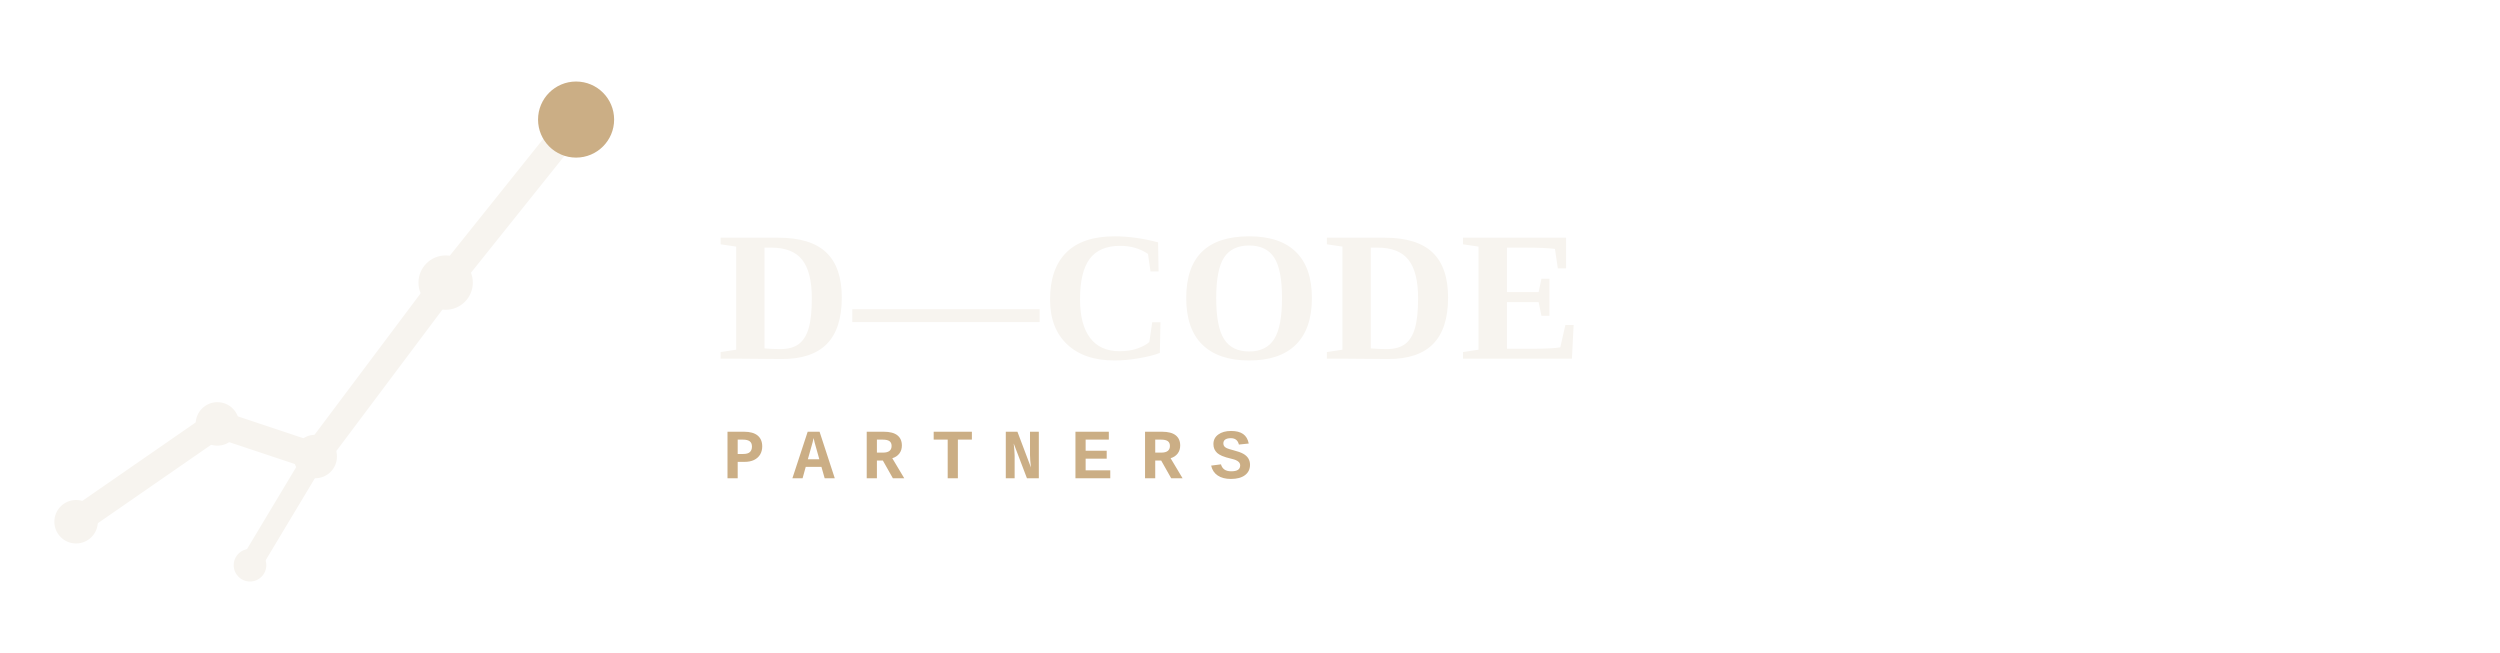
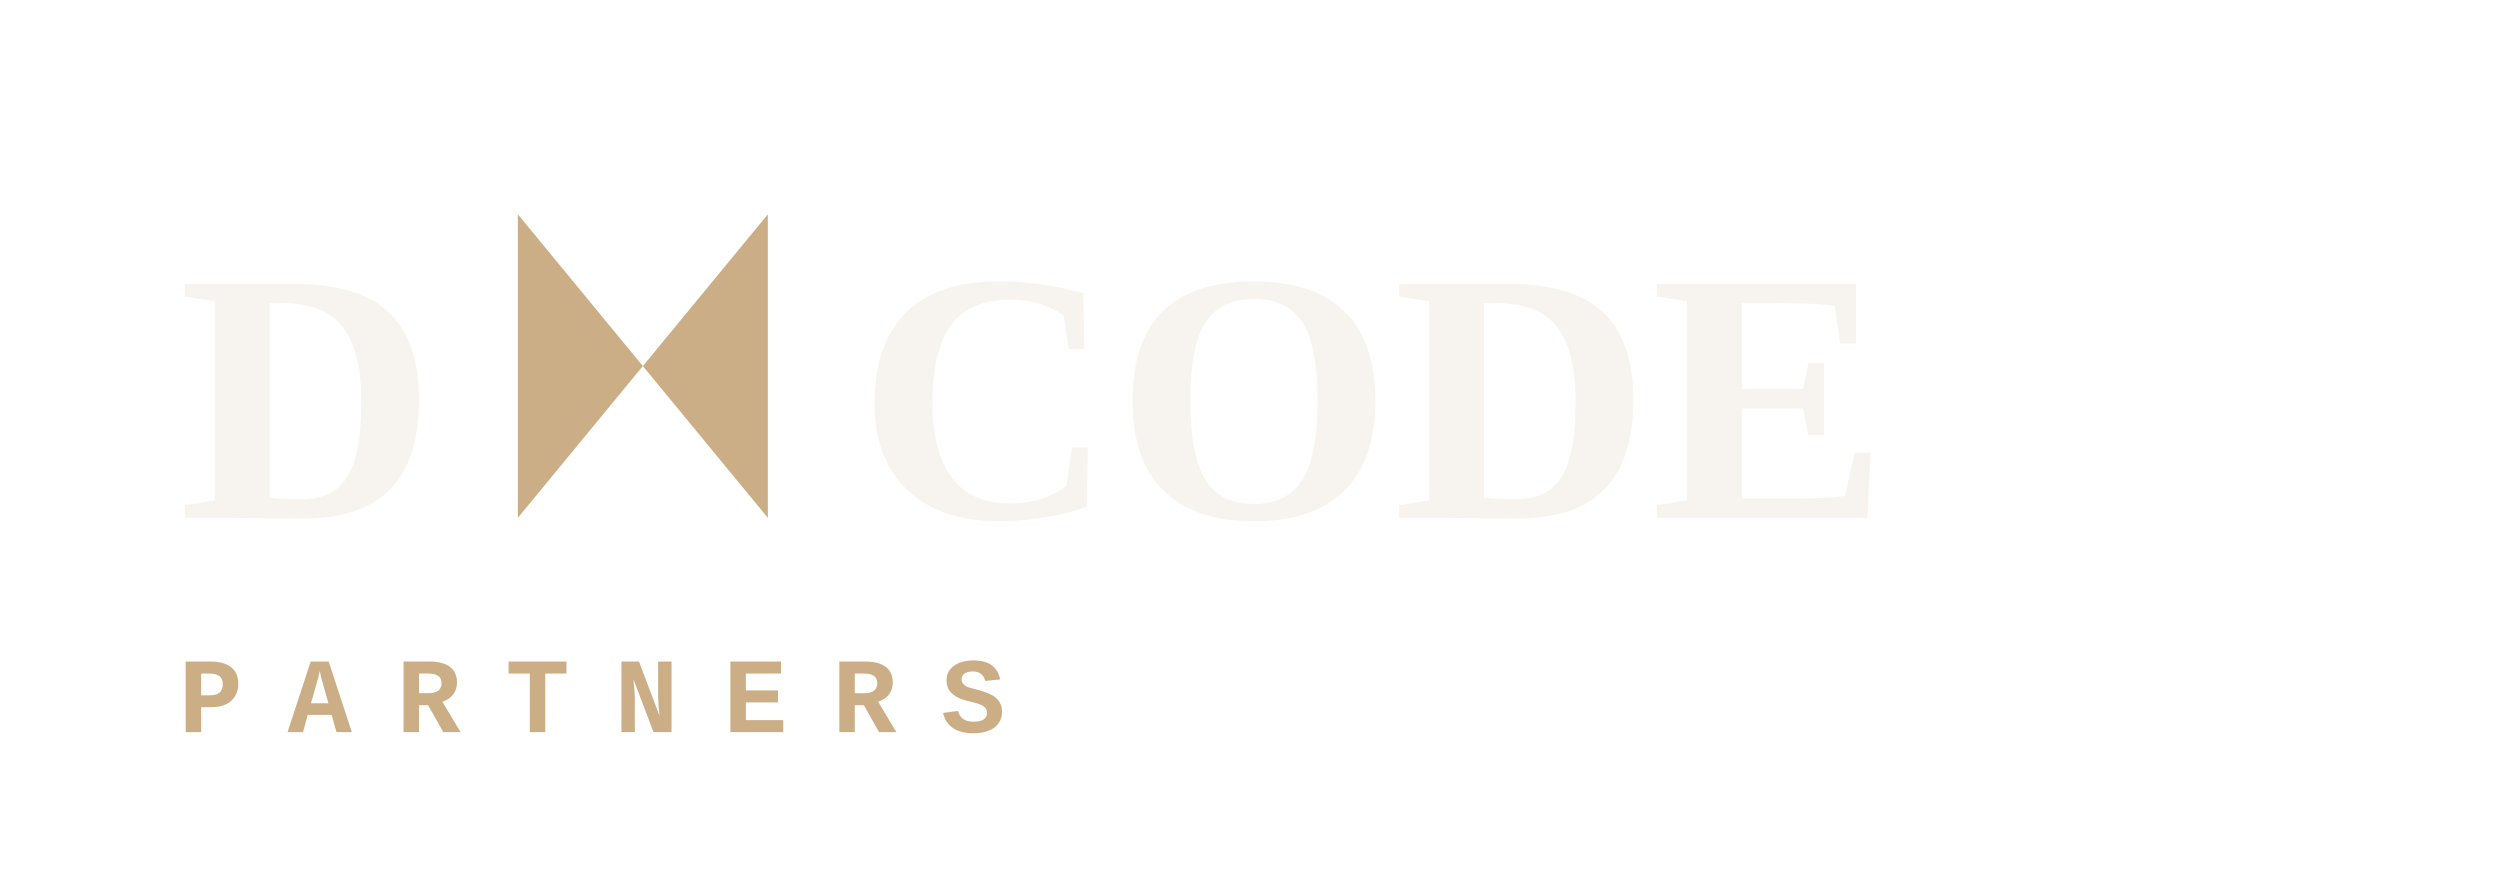
- <svg xmlns="http://www.w3.org/2000/svg" viewBox="0 0 460 120">
-   <g>
-     <path d="M14 96 L40 78 L58 84 L82 52 L106 22" stroke="#F7F4EF" stroke-width="5" fill="none" stroke-linecap="round" stroke-linejoin="round" />
-     <path d="M58 84 L46 104" stroke="#F7F4EF" stroke-width="4" fill="none" stroke-linecap="round" />
-     <circle cx="14" cy="96" r="4" fill="#F7F4EF" />
-     <circle cx="40" cy="78" r="4" fill="#F7F4EF" />
-     <circle cx="58" cy="84" r="4" fill="#F7F4EF" />
-     <circle cx="82" cy="52" r="5" fill="#F7F4EF" />
-     <circle cx="46" cy="104" r="3" fill="#F7F4EF" />
-     <circle cx="106" cy="22" r="7" fill="#CBAE85" />
-   </g>
-   <text x="132" y="66" font-family="Georgia, 'Times New Roman', serif" font-weight="600" font-size="34" fill="#F7F4EF" letter-spacing="0.5">D—CODE</text>
-   <text x="133" y="88" font-family="'Courier New', monospace" font-weight="600" font-size="13" fill="#CBAE85" letter-spacing="5">PARTNERS</text>
+ <svg xmlns="http://www.w3.org/2000/svg" viewBox="0 0 280 100">
+   <text x="20" y="58" font-family="Georgia, 'Times New Roman', serif" font-weight="700" font-size="40" fill="#F7F4EF">D</text>
+   <polygon points="58,24 58,58 72,41" fill="#CBAE85" />
+   <polygon points="86,24 86,58 72,41" fill="#CBAE85" />
+   <text x="96" y="58" font-family="Georgia, 'Times New Roman', serif" font-weight="700" font-size="40" fill="#F7F4EF">CODE</text>
+   <text x="20" y="82" font-family="'Courier New', monospace" font-weight="600" font-size="12" letter-spacing="5" fill="#CBAE85">PARTNERS</text>
</svg>
